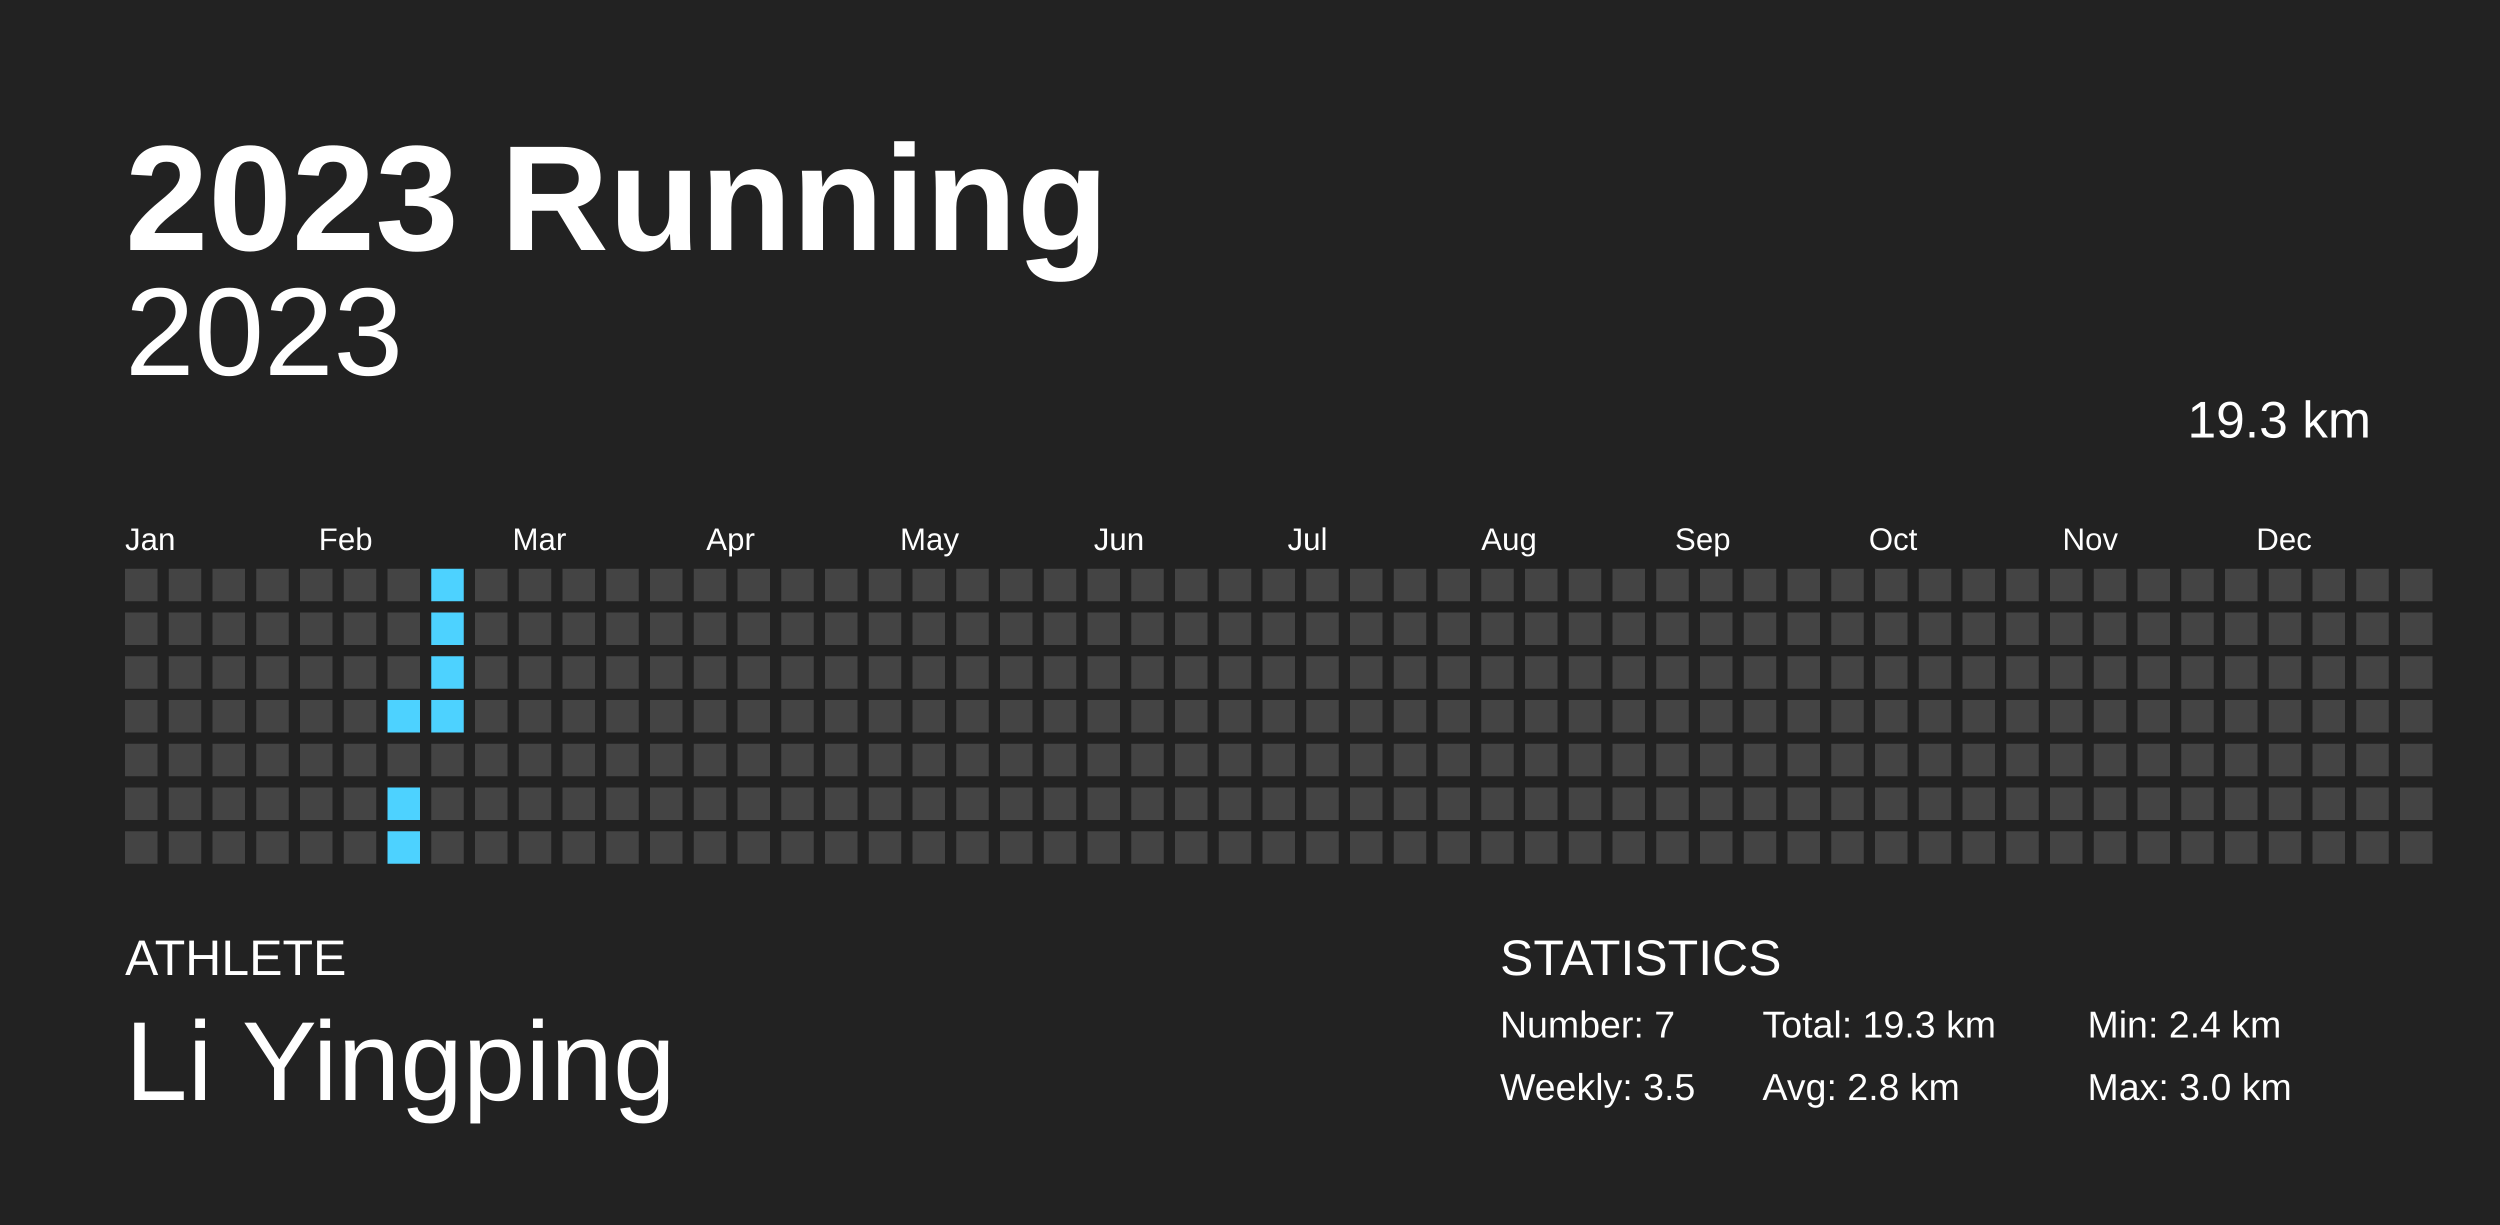
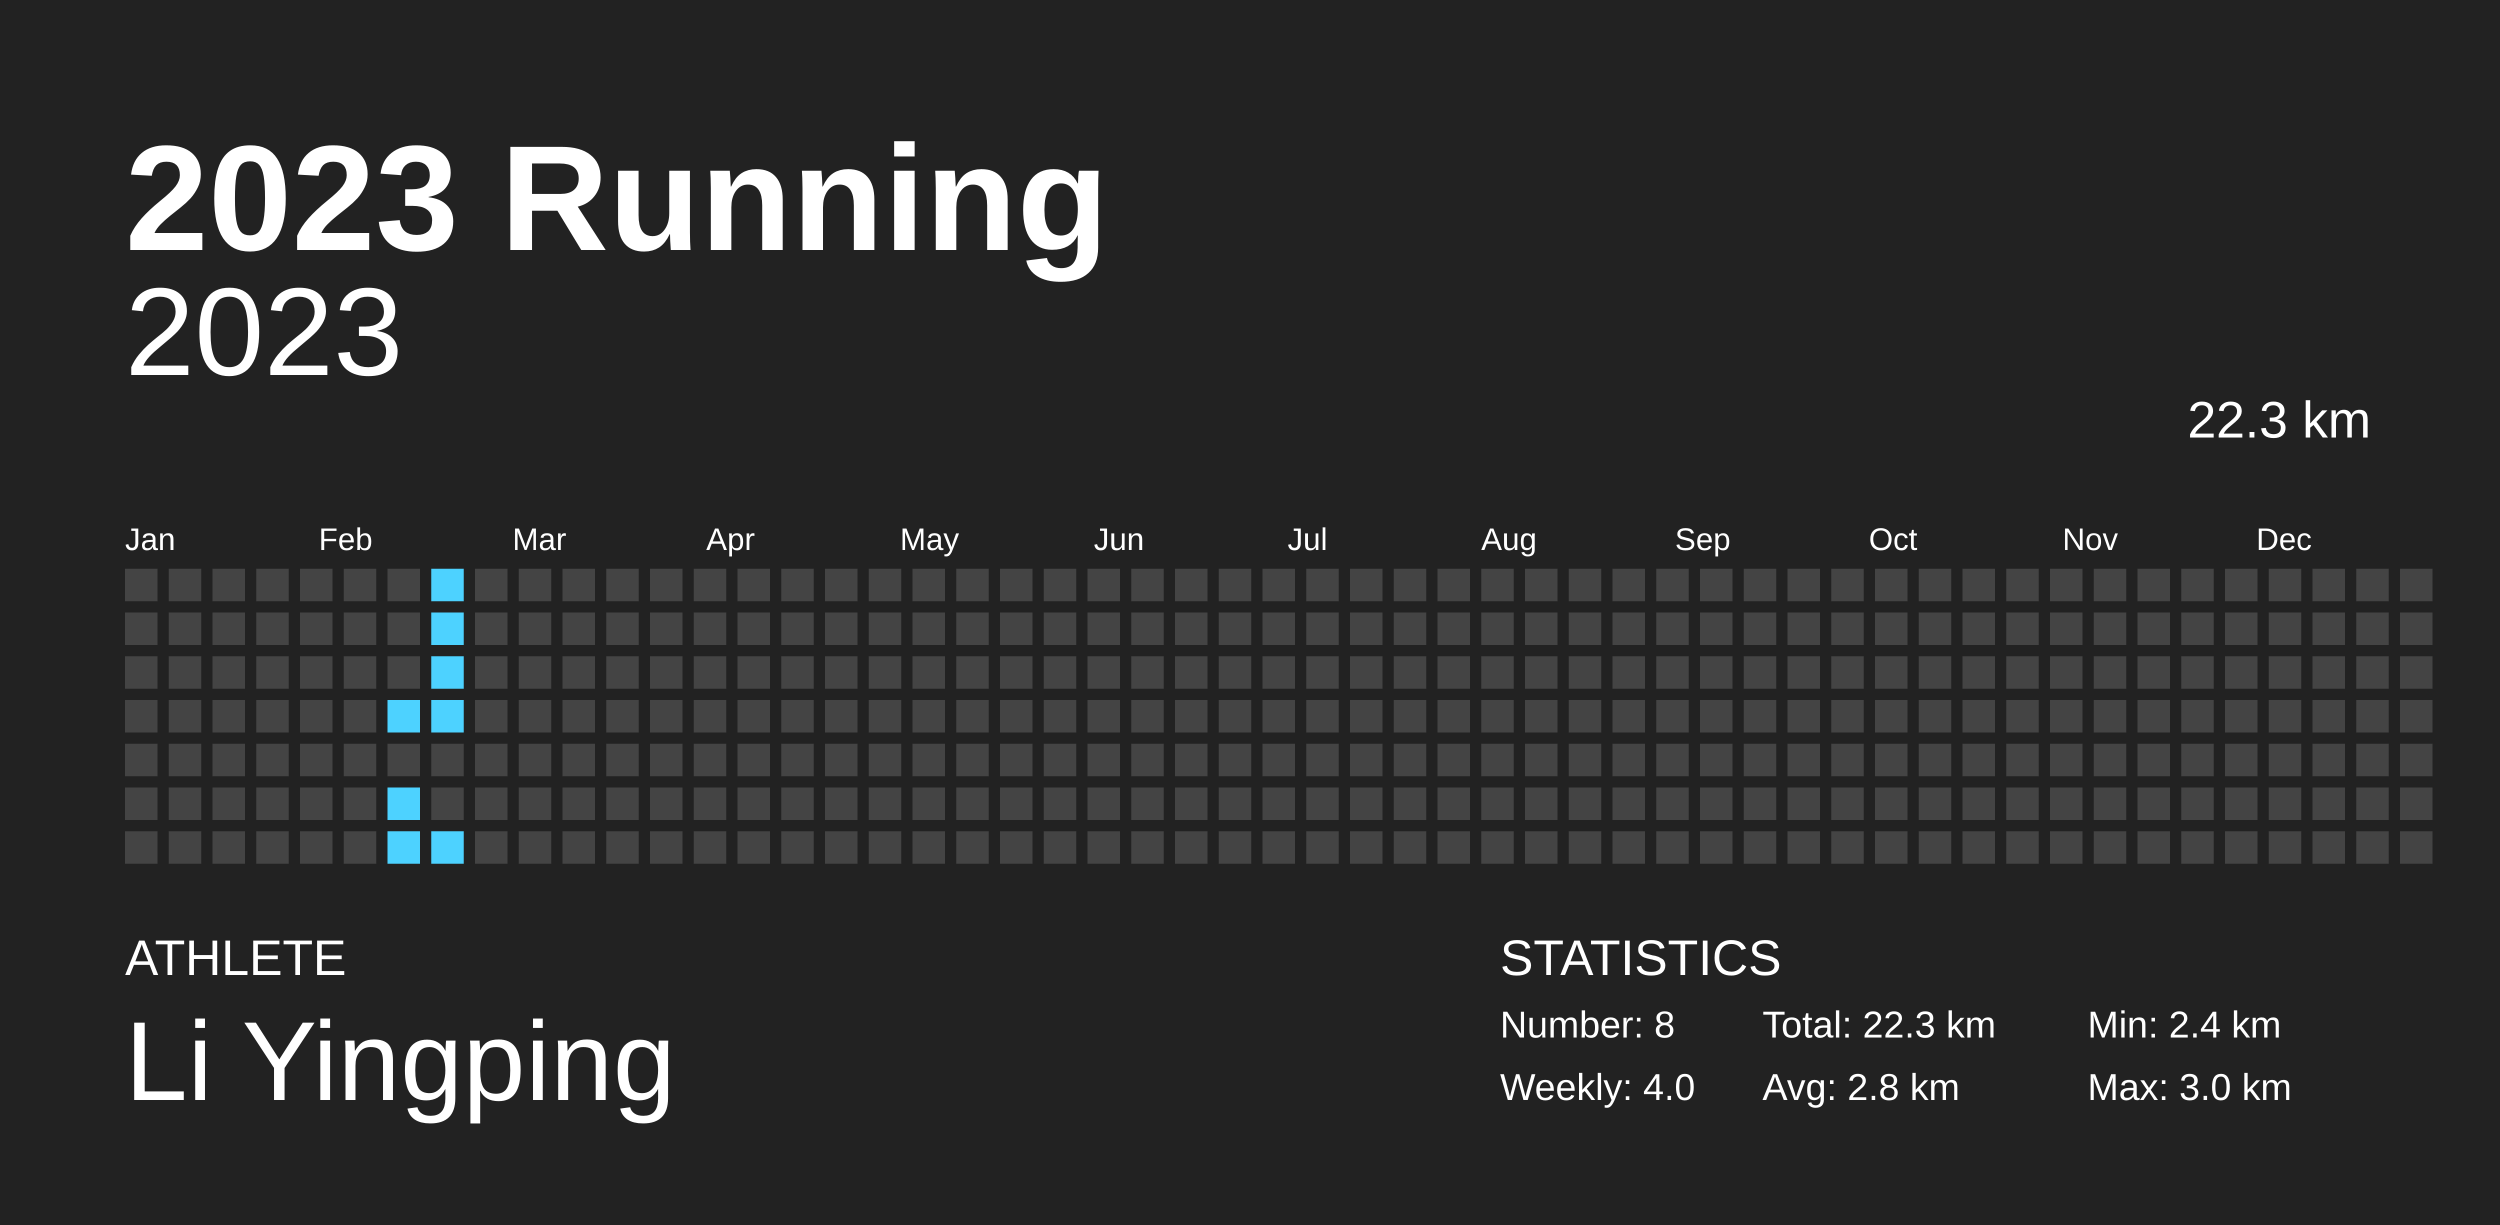
<svg xmlns="http://www.w3.org/2000/svg" baseProfile="full" height="98mm" version="1.1" viewBox="0,0,200,98" width="200mm">
  <defs />
  <rect fill="#222222" height="98" width="200" x="0" y="0" />
  <text fill="#FFFFFF" style="font-size:12px; font-family:Arial; font-weight:bold;" x="10" y="20">2023 Running</text>
  <text fill="#FFFFFF" style="font-size:4px; font-family:Arial" x="10" y="78">ATHLETE</text>
  <text fill="#FFFFFF" style="font-size:9px; font-family:Arial" x="10" y="88">Li Yingping</text>
  <text fill="#FFFFFF" style="font-size:4px; font-family:Arial" x="120" y="78">STATISTICS</text>
-   <text fill="#FFFFFF" style="font-size:3px; font-family:Arial" x="120" y="83">Number: 7</text>
-   <text fill="#FFFFFF" style="font-size:3px; font-family:Arial" x="120" y="88">Weekly: 3.5</text>
-   <text fill="#FFFFFF" style="font-size:3px; font-family:Arial" x="141" y="83">Total: 19.3 km</text>
+   <text fill="#FFFFFF" style="font-size:3px; font-family:Arial" x="120" y="83">Number: 8</text>
+   <text fill="#FFFFFF" style="font-size:3px; font-family:Arial" x="120" y="88">Weekly: 4.0</text>
+   <text fill="#FFFFFF" style="font-size:3px; font-family:Arial" x="141" y="83">Total: 22.3 km</text>
  <text fill="#FFFFFF" style="font-size:3px; font-family:Arial" x="141" y="88">Avg: 2.8 km</text>
  <text fill="#FFFFFF" style="font-size:3px; font-family:Arial" x="167" y="83">Min: 2.4 km</text>
  <text fill="#FFFFFF" style="font-size:3px; font-family:Arial" x="167" y="88">Max: 3.0 km</text>
  <text alignment-baseline="hanging" fill="#FFFFFF" style="font-size:10.0px; font-family:Arial;" x="10" y="30">2023</text>
-   <text alignment-baseline="hanging" fill="#FFFFFF" style="font-size:4.125px; font-family:Arial;" x="175" y="35">19.3 km</text>
+   <text alignment-baseline="hanging" fill="#FFFFFF" style="font-size:4.125px; font-family:Arial;" x="175" y="35">22.3 km</text>
  <text fill="#FFFFFF" style="font-size:2.5px; font-family:Arial" x="10.0" y="44">Jan</text>
  <text fill="#FFFFFF" style="font-size:2.5px; font-family:Arial" x="25.5" y="44">Feb</text>
  <text fill="#FFFFFF" style="font-size:2.5px; font-family:Arial" x="41.0" y="44">Mar</text>
  <text fill="#FFFFFF" style="font-size:2.5px; font-family:Arial" x="56.5" y="44">Apr</text>
  <text fill="#FFFFFF" style="font-size:2.5px; font-family:Arial" x="72.0" y="44">May</text>
  <text fill="#FFFFFF" style="font-size:2.5px; font-family:Arial" x="87.5" y="44">Jun</text>
  <text fill="#FFFFFF" style="font-size:2.5px; font-family:Arial" x="103.0" y="44">Jul</text>
  <text fill="#FFFFFF" style="font-size:2.5px; font-family:Arial" x="118.5" y="44">Aug</text>
  <text fill="#FFFFFF" style="font-size:2.5px; font-family:Arial" x="134.0" y="44">Sep</text>
  <text fill="#FFFFFF" style="font-size:2.5px; font-family:Arial" x="149.5" y="44">Oct</text>
  <text fill="#FFFFFF" style="font-size:2.5px; font-family:Arial" x="165.0" y="44">Nov</text>
  <text fill="#FFFFFF" style="font-size:2.5px; font-family:Arial" x="180.5" y="44">Dec</text>
  <rect fill="#444444" height="2.6" width="2.6" x="10.0" y="45.5" />
  <rect fill="#444444" height="2.6" width="2.6" x="10.0" y="49.0" />
  <rect fill="#444444" height="2.6" width="2.6" x="10.0" y="52.5" />
  <rect fill="#444444" height="2.6" width="2.6" x="10.0" y="56.0" />
  <rect fill="#444444" height="2.6" width="2.6" x="10.0" y="59.5" />
  <rect fill="#444444" height="2.6" width="2.6" x="10.0" y="63.0" />
  <rect fill="#444444" height="2.6" width="2.6" x="10.0" y="66.5" />
  <rect fill="#444444" height="2.6" width="2.6" x="13.5" y="45.5" />
  <rect fill="#444444" height="2.6" width="2.6" x="13.5" y="49.0" />
  <rect fill="#444444" height="2.6" width="2.6" x="13.5" y="52.5" />
  <rect fill="#444444" height="2.6" width="2.6" x="13.5" y="56.0" />
  <rect fill="#444444" height="2.6" width="2.6" x="13.5" y="59.5" />
  <rect fill="#444444" height="2.6" width="2.6" x="13.5" y="63.0" />
  <rect fill="#444444" height="2.6" width="2.6" x="13.5" y="66.5" />
  <rect fill="#444444" height="2.6" width="2.6" x="17.0" y="45.5" />
  <rect fill="#444444" height="2.6" width="2.6" x="17.0" y="49.0" />
  <rect fill="#444444" height="2.6" width="2.6" x="17.0" y="52.5" />
  <rect fill="#444444" height="2.6" width="2.6" x="17.0" y="56.0" />
  <rect fill="#444444" height="2.6" width="2.6" x="17.0" y="59.5" />
  <rect fill="#444444" height="2.6" width="2.6" x="17.0" y="63.0" />
  <rect fill="#444444" height="2.6" width="2.6" x="17.0" y="66.5" />
  <rect fill="#444444" height="2.6" width="2.6" x="20.5" y="45.5" />
  <rect fill="#444444" height="2.6" width="2.6" x="20.5" y="49.0" />
  <rect fill="#444444" height="2.6" width="2.6" x="20.5" y="52.5" />
  <rect fill="#444444" height="2.6" width="2.6" x="20.5" y="56.0" />
  <rect fill="#444444" height="2.6" width="2.6" x="20.5" y="59.5" />
  <rect fill="#444444" height="2.6" width="2.6" x="20.5" y="63.0" />
  <rect fill="#444444" height="2.6" width="2.6" x="20.5" y="66.5" />
  <rect fill="#444444" height="2.6" width="2.6" x="24.0" y="45.5" />
  <rect fill="#444444" height="2.6" width="2.6" x="24.0" y="49.0" />
  <rect fill="#444444" height="2.6" width="2.6" x="24.0" y="52.5" />
  <rect fill="#444444" height="2.6" width="2.6" x="24.0" y="56.0" />
  <rect fill="#444444" height="2.6" width="2.6" x="24.0" y="59.5" />
  <rect fill="#444444" height="2.6" width="2.6" x="24.0" y="63.0" />
  <rect fill="#444444" height="2.6" width="2.6" x="24.0" y="66.5" />
  <rect fill="#444444" height="2.6" width="2.6" x="27.5" y="45.5" />
  <rect fill="#444444" height="2.6" width="2.6" x="27.5" y="49.0" />
  <rect fill="#444444" height="2.6" width="2.6" x="27.5" y="52.5" />
  <rect fill="#444444" height="2.6" width="2.6" x="27.5" y="56.0" />
  <rect fill="#444444" height="2.6" width="2.6" x="27.5" y="59.5" />
  <rect fill="#444444" height="2.6" width="2.6" x="27.5" y="63.0" />
  <rect fill="#444444" height="2.6" width="2.6" x="27.5" y="66.5" />
  <rect fill="#444444" height="2.6" width="2.6" x="31.0" y="45.5" />
  <rect fill="#444444" height="2.6" width="2.6" x="31.0" y="49.0" />
  <rect fill="#444444" height="2.6" width="2.6" x="31.0" y="52.5" />
  <rect fill="#4dd2ff" height="2.6" width="2.6" x="31.0" y="56.0" />
  <rect fill="#444444" height="2.6" width="2.6" x="31.0" y="59.5" />
  <rect fill="#4dd2ff" height="2.6" width="2.6" x="31.0" y="63.0" />
  <rect fill="#4dd2ff" height="2.6" width="2.6" x="31.0" y="66.5" />
  <rect fill="#4dd2ff" height="2.6" width="2.6" x="34.5" y="45.5" />
  <rect fill="#4dd2ff" height="2.6" width="2.6" x="34.5" y="49.0" />
  <rect fill="#4dd2ff" height="2.6" width="2.6" x="34.5" y="52.5" />
  <rect fill="#4dd2ff" height="2.6" width="2.6" x="34.5" y="56.0" />
  <rect fill="#444444" height="2.6" width="2.6" x="34.5" y="59.5" />
  <rect fill="#444444" height="2.6" width="2.6" x="34.5" y="63.0" />
-   <rect fill="#444444" height="2.6" width="2.6" x="34.5" y="66.5" />
+   <rect fill="#4dd2ff" height="2.6" width="2.6" x="34.5" y="66.5" />
  <rect fill="#444444" height="2.6" width="2.6" x="38.0" y="45.5" />
  <rect fill="#444444" height="2.6" width="2.6" x="38.0" y="49.0" />
  <rect fill="#444444" height="2.6" width="2.6" x="38.0" y="52.5" />
  <rect fill="#444444" height="2.6" width="2.6" x="38.0" y="56.0" />
  <rect fill="#444444" height="2.6" width="2.6" x="38.0" y="59.5" />
  <rect fill="#444444" height="2.6" width="2.6" x="38.0" y="63.0" />
  <rect fill="#444444" height="2.6" width="2.6" x="38.0" y="66.5" />
  <rect fill="#444444" height="2.6" width="2.6" x="41.5" y="45.5" />
  <rect fill="#444444" height="2.6" width="2.6" x="41.5" y="49.0" />
  <rect fill="#444444" height="2.6" width="2.6" x="41.5" y="52.5" />
  <rect fill="#444444" height="2.6" width="2.6" x="41.5" y="56.0" />
  <rect fill="#444444" height="2.6" width="2.6" x="41.5" y="59.5" />
  <rect fill="#444444" height="2.6" width="2.6" x="41.5" y="63.0" />
  <rect fill="#444444" height="2.6" width="2.6" x="41.5" y="66.5" />
  <rect fill="#444444" height="2.6" width="2.6" x="45.0" y="45.5" />
  <rect fill="#444444" height="2.6" width="2.6" x="45.0" y="49.0" />
  <rect fill="#444444" height="2.6" width="2.6" x="45.0" y="52.5" />
  <rect fill="#444444" height="2.6" width="2.6" x="45.0" y="56.0" />
  <rect fill="#444444" height="2.6" width="2.6" x="45.0" y="59.5" />
  <rect fill="#444444" height="2.6" width="2.6" x="45.0" y="63.0" />
  <rect fill="#444444" height="2.6" width="2.6" x="45.0" y="66.5" />
  <rect fill="#444444" height="2.6" width="2.6" x="48.5" y="45.5" />
  <rect fill="#444444" height="2.6" width="2.6" x="48.5" y="49.0" />
  <rect fill="#444444" height="2.6" width="2.6" x="48.5" y="52.5" />
  <rect fill="#444444" height="2.6" width="2.6" x="48.5" y="56.0" />
  <rect fill="#444444" height="2.6" width="2.6" x="48.5" y="59.5" />
  <rect fill="#444444" height="2.6" width="2.6" x="48.5" y="63.0" />
  <rect fill="#444444" height="2.6" width="2.6" x="48.5" y="66.5" />
  <rect fill="#444444" height="2.6" width="2.6" x="52.0" y="45.5" />
  <rect fill="#444444" height="2.6" width="2.6" x="52.0" y="49.0" />
  <rect fill="#444444" height="2.6" width="2.6" x="52.0" y="52.5" />
  <rect fill="#444444" height="2.6" width="2.6" x="52.0" y="56.0" />
  <rect fill="#444444" height="2.6" width="2.6" x="52.0" y="59.5" />
  <rect fill="#444444" height="2.6" width="2.6" x="52.0" y="63.0" />
  <rect fill="#444444" height="2.6" width="2.6" x="52.0" y="66.5" />
  <rect fill="#444444" height="2.6" width="2.6" x="55.5" y="45.5" />
  <rect fill="#444444" height="2.6" width="2.6" x="55.5" y="49.0" />
  <rect fill="#444444" height="2.6" width="2.6" x="55.5" y="52.5" />
  <rect fill="#444444" height="2.6" width="2.6" x="55.5" y="56.0" />
  <rect fill="#444444" height="2.6" width="2.6" x="55.5" y="59.5" />
  <rect fill="#444444" height="2.6" width="2.6" x="55.5" y="63.0" />
  <rect fill="#444444" height="2.6" width="2.6" x="55.5" y="66.5" />
  <rect fill="#444444" height="2.6" width="2.6" x="59.0" y="45.5" />
  <rect fill="#444444" height="2.6" width="2.6" x="59.0" y="49.0" />
  <rect fill="#444444" height="2.6" width="2.6" x="59.0" y="52.5" />
  <rect fill="#444444" height="2.6" width="2.6" x="59.0" y="56.0" />
  <rect fill="#444444" height="2.6" width="2.6" x="59.0" y="59.5" />
  <rect fill="#444444" height="2.6" width="2.6" x="59.0" y="63.0" />
  <rect fill="#444444" height="2.6" width="2.6" x="59.0" y="66.5" />
  <rect fill="#444444" height="2.6" width="2.6" x="62.5" y="45.5" />
  <rect fill="#444444" height="2.6" width="2.6" x="62.5" y="49.0" />
  <rect fill="#444444" height="2.6" width="2.6" x="62.5" y="52.5" />
  <rect fill="#444444" height="2.6" width="2.6" x="62.5" y="56.0" />
  <rect fill="#444444" height="2.6" width="2.6" x="62.5" y="59.5" />
  <rect fill="#444444" height="2.6" width="2.6" x="62.5" y="63.0" />
  <rect fill="#444444" height="2.6" width="2.6" x="62.5" y="66.5" />
  <rect fill="#444444" height="2.6" width="2.6" x="66.0" y="45.5" />
  <rect fill="#444444" height="2.6" width="2.6" x="66.0" y="49.0" />
  <rect fill="#444444" height="2.6" width="2.6" x="66.0" y="52.5" />
  <rect fill="#444444" height="2.6" width="2.6" x="66.0" y="56.0" />
  <rect fill="#444444" height="2.6" width="2.6" x="66.0" y="59.5" />
  <rect fill="#444444" height="2.6" width="2.6" x="66.0" y="63.0" />
  <rect fill="#444444" height="2.6" width="2.6" x="66.0" y="66.5" />
  <rect fill="#444444" height="2.6" width="2.6" x="69.5" y="45.5" />
  <rect fill="#444444" height="2.6" width="2.6" x="69.5" y="49.0" />
  <rect fill="#444444" height="2.6" width="2.6" x="69.5" y="52.5" />
  <rect fill="#444444" height="2.6" width="2.6" x="69.5" y="56.0" />
  <rect fill="#444444" height="2.6" width="2.6" x="69.5" y="59.5" />
  <rect fill="#444444" height="2.6" width="2.6" x="69.5" y="63.0" />
  <rect fill="#444444" height="2.6" width="2.6" x="69.5" y="66.5" />
  <rect fill="#444444" height="2.6" width="2.6" x="73.0" y="45.5" />
  <rect fill="#444444" height="2.6" width="2.6" x="73.0" y="49.0" />
  <rect fill="#444444" height="2.6" width="2.6" x="73.0" y="52.5" />
  <rect fill="#444444" height="2.6" width="2.6" x="73.0" y="56.0" />
  <rect fill="#444444" height="2.6" width="2.6" x="73.0" y="59.5" />
  <rect fill="#444444" height="2.6" width="2.6" x="73.0" y="63.0" />
  <rect fill="#444444" height="2.6" width="2.6" x="73.0" y="66.5" />
  <rect fill="#444444" height="2.6" width="2.6" x="76.5" y="45.5" />
  <rect fill="#444444" height="2.6" width="2.6" x="76.5" y="49.0" />
  <rect fill="#444444" height="2.6" width="2.6" x="76.5" y="52.5" />
  <rect fill="#444444" height="2.6" width="2.6" x="76.5" y="56.0" />
  <rect fill="#444444" height="2.6" width="2.6" x="76.5" y="59.5" />
  <rect fill="#444444" height="2.6" width="2.6" x="76.5" y="63.0" />
  <rect fill="#444444" height="2.6" width="2.6" x="76.5" y="66.5" />
  <rect fill="#444444" height="2.6" width="2.6" x="80.0" y="45.5" />
  <rect fill="#444444" height="2.6" width="2.6" x="80.0" y="49.0" />
  <rect fill="#444444" height="2.6" width="2.6" x="80.0" y="52.5" />
  <rect fill="#444444" height="2.6" width="2.6" x="80.0" y="56.0" />
  <rect fill="#444444" height="2.6" width="2.6" x="80.0" y="59.5" />
  <rect fill="#444444" height="2.6" width="2.6" x="80.0" y="63.0" />
  <rect fill="#444444" height="2.6" width="2.6" x="80.0" y="66.5" />
  <rect fill="#444444" height="2.6" width="2.6" x="83.5" y="45.5" />
  <rect fill="#444444" height="2.6" width="2.6" x="83.5" y="49.0" />
  <rect fill="#444444" height="2.6" width="2.6" x="83.5" y="52.5" />
  <rect fill="#444444" height="2.6" width="2.6" x="83.5" y="56.0" />
  <rect fill="#444444" height="2.6" width="2.6" x="83.5" y="59.5" />
  <rect fill="#444444" height="2.6" width="2.6" x="83.5" y="63.0" />
  <rect fill="#444444" height="2.6" width="2.6" x="83.5" y="66.5" />
  <rect fill="#444444" height="2.6" width="2.6" x="87.0" y="45.5" />
  <rect fill="#444444" height="2.6" width="2.6" x="87.0" y="49.0" />
  <rect fill="#444444" height="2.6" width="2.6" x="87.0" y="52.5" />
  <rect fill="#444444" height="2.6" width="2.6" x="87.0" y="56.0" />
  <rect fill="#444444" height="2.6" width="2.6" x="87.0" y="59.5" />
  <rect fill="#444444" height="2.6" width="2.6" x="87.0" y="63.0" />
  <rect fill="#444444" height="2.6" width="2.6" x="87.0" y="66.5" />
  <rect fill="#444444" height="2.6" width="2.6" x="90.5" y="45.5" />
  <rect fill="#444444" height="2.6" width="2.6" x="90.5" y="49.0" />
  <rect fill="#444444" height="2.6" width="2.6" x="90.5" y="52.5" />
  <rect fill="#444444" height="2.6" width="2.6" x="90.5" y="56.0" />
  <rect fill="#444444" height="2.6" width="2.6" x="90.5" y="59.5" />
  <rect fill="#444444" height="2.6" width="2.6" x="90.5" y="63.0" />
  <rect fill="#444444" height="2.6" width="2.6" x="90.5" y="66.5" />
  <rect fill="#444444" height="2.6" width="2.6" x="94.0" y="45.5" />
  <rect fill="#444444" height="2.6" width="2.6" x="94.0" y="49.0" />
  <rect fill="#444444" height="2.6" width="2.6" x="94.0" y="52.5" />
  <rect fill="#444444" height="2.6" width="2.6" x="94.0" y="56.0" />
  <rect fill="#444444" height="2.6" width="2.6" x="94.0" y="59.5" />
  <rect fill="#444444" height="2.6" width="2.6" x="94.0" y="63.0" />
  <rect fill="#444444" height="2.6" width="2.6" x="94.0" y="66.5" />
  <rect fill="#444444" height="2.6" width="2.6" x="97.5" y="45.5" />
  <rect fill="#444444" height="2.6" width="2.6" x="97.5" y="49.0" />
  <rect fill="#444444" height="2.6" width="2.6" x="97.5" y="52.5" />
  <rect fill="#444444" height="2.6" width="2.6" x="97.5" y="56.0" />
  <rect fill="#444444" height="2.6" width="2.6" x="97.5" y="59.5" />
  <rect fill="#444444" height="2.6" width="2.6" x="97.5" y="63.0" />
  <rect fill="#444444" height="2.6" width="2.6" x="97.5" y="66.5" />
  <rect fill="#444444" height="2.6" width="2.6" x="101.0" y="45.5" />
  <rect fill="#444444" height="2.6" width="2.6" x="101.0" y="49.0" />
  <rect fill="#444444" height="2.6" width="2.6" x="101.0" y="52.5" />
  <rect fill="#444444" height="2.6" width="2.6" x="101.0" y="56.0" />
  <rect fill="#444444" height="2.6" width="2.6" x="101.0" y="59.5" />
  <rect fill="#444444" height="2.6" width="2.6" x="101.0" y="63.0" />
  <rect fill="#444444" height="2.6" width="2.6" x="101.0" y="66.5" />
  <rect fill="#444444" height="2.6" width="2.6" x="104.5" y="45.5" />
  <rect fill="#444444" height="2.6" width="2.6" x="104.5" y="49.0" />
  <rect fill="#444444" height="2.6" width="2.6" x="104.5" y="52.5" />
  <rect fill="#444444" height="2.6" width="2.6" x="104.5" y="56.0" />
  <rect fill="#444444" height="2.6" width="2.6" x="104.5" y="59.5" />
  <rect fill="#444444" height="2.6" width="2.6" x="104.5" y="63.0" />
  <rect fill="#444444" height="2.6" width="2.6" x="104.5" y="66.5" />
  <rect fill="#444444" height="2.6" width="2.6" x="108.0" y="45.5" />
  <rect fill="#444444" height="2.6" width="2.6" x="108.0" y="49.0" />
  <rect fill="#444444" height="2.6" width="2.6" x="108.0" y="52.5" />
  <rect fill="#444444" height="2.6" width="2.6" x="108.0" y="56.0" />
  <rect fill="#444444" height="2.6" width="2.6" x="108.0" y="59.5" />
  <rect fill="#444444" height="2.6" width="2.6" x="108.0" y="63.0" />
  <rect fill="#444444" height="2.6" width="2.6" x="108.0" y="66.5" />
  <rect fill="#444444" height="2.6" width="2.6" x="111.5" y="45.5" />
  <rect fill="#444444" height="2.6" width="2.6" x="111.5" y="49.0" />
  <rect fill="#444444" height="2.6" width="2.6" x="111.5" y="52.5" />
  <rect fill="#444444" height="2.6" width="2.6" x="111.5" y="56.0" />
  <rect fill="#444444" height="2.6" width="2.6" x="111.5" y="59.5" />
  <rect fill="#444444" height="2.6" width="2.6" x="111.5" y="63.0" />
  <rect fill="#444444" height="2.6" width="2.6" x="111.5" y="66.5" />
  <rect fill="#444444" height="2.6" width="2.6" x="115.0" y="45.5" />
  <rect fill="#444444" height="2.6" width="2.6" x="115.0" y="49.0" />
  <rect fill="#444444" height="2.6" width="2.6" x="115.0" y="52.5" />
  <rect fill="#444444" height="2.6" width="2.6" x="115.0" y="56.0" />
  <rect fill="#444444" height="2.6" width="2.6" x="115.0" y="59.5" />
  <rect fill="#444444" height="2.6" width="2.6" x="115.0" y="63.0" />
  <rect fill="#444444" height="2.6" width="2.6" x="115.0" y="66.5" />
  <rect fill="#444444" height="2.6" width="2.6" x="118.5" y="45.5" />
  <rect fill="#444444" height="2.6" width="2.6" x="118.5" y="49.0" />
  <rect fill="#444444" height="2.6" width="2.6" x="118.5" y="52.5" />
  <rect fill="#444444" height="2.6" width="2.6" x="118.5" y="56.0" />
  <rect fill="#444444" height="2.6" width="2.6" x="118.5" y="59.5" />
  <rect fill="#444444" height="2.6" width="2.6" x="118.5" y="63.0" />
  <rect fill="#444444" height="2.6" width="2.6" x="118.5" y="66.5" />
  <rect fill="#444444" height="2.6" width="2.6" x="122.0" y="45.5" />
  <rect fill="#444444" height="2.6" width="2.6" x="122.0" y="49.0" />
  <rect fill="#444444" height="2.6" width="2.6" x="122.0" y="52.5" />
  <rect fill="#444444" height="2.6" width="2.6" x="122.0" y="56.0" />
  <rect fill="#444444" height="2.6" width="2.6" x="122.0" y="59.5" />
  <rect fill="#444444" height="2.6" width="2.6" x="122.0" y="63.0" />
  <rect fill="#444444" height="2.6" width="2.6" x="122.0" y="66.5" />
  <rect fill="#444444" height="2.6" width="2.6" x="125.5" y="45.5" />
  <rect fill="#444444" height="2.6" width="2.6" x="125.5" y="49.0" />
  <rect fill="#444444" height="2.6" width="2.6" x="125.5" y="52.5" />
  <rect fill="#444444" height="2.6" width="2.6" x="125.5" y="56.0" />
  <rect fill="#444444" height="2.6" width="2.6" x="125.5" y="59.5" />
  <rect fill="#444444" height="2.6" width="2.6" x="125.5" y="63.0" />
  <rect fill="#444444" height="2.6" width="2.6" x="125.5" y="66.5" />
  <rect fill="#444444" height="2.6" width="2.6" x="129.0" y="45.5" />
  <rect fill="#444444" height="2.6" width="2.6" x="129.0" y="49.0" />
  <rect fill="#444444" height="2.6" width="2.6" x="129.0" y="52.5" />
  <rect fill="#444444" height="2.6" width="2.6" x="129.0" y="56.0" />
  <rect fill="#444444" height="2.6" width="2.6" x="129.0" y="59.5" />
  <rect fill="#444444" height="2.6" width="2.6" x="129.0" y="63.0" />
  <rect fill="#444444" height="2.6" width="2.6" x="129.0" y="66.5" />
  <rect fill="#444444" height="2.6" width="2.6" x="132.5" y="45.5" />
  <rect fill="#444444" height="2.6" width="2.6" x="132.5" y="49.0" />
  <rect fill="#444444" height="2.6" width="2.6" x="132.5" y="52.5" />
  <rect fill="#444444" height="2.6" width="2.6" x="132.5" y="56.0" />
  <rect fill="#444444" height="2.6" width="2.6" x="132.5" y="59.5" />
  <rect fill="#444444" height="2.6" width="2.6" x="132.5" y="63.0" />
  <rect fill="#444444" height="2.6" width="2.6" x="132.5" y="66.5" />
  <rect fill="#444444" height="2.6" width="2.6" x="136.0" y="45.5" />
  <rect fill="#444444" height="2.6" width="2.6" x="136.0" y="49.0" />
  <rect fill="#444444" height="2.6" width="2.6" x="136.0" y="52.5" />
  <rect fill="#444444" height="2.6" width="2.6" x="136.0" y="56.0" />
  <rect fill="#444444" height="2.6" width="2.6" x="136.0" y="59.5" />
  <rect fill="#444444" height="2.6" width="2.6" x="136.0" y="63.0" />
  <rect fill="#444444" height="2.6" width="2.6" x="136.0" y="66.5" />
  <rect fill="#444444" height="2.6" width="2.6" x="139.5" y="45.5" />
  <rect fill="#444444" height="2.6" width="2.6" x="139.5" y="49.0" />
  <rect fill="#444444" height="2.6" width="2.6" x="139.5" y="52.5" />
  <rect fill="#444444" height="2.6" width="2.6" x="139.5" y="56.0" />
  <rect fill="#444444" height="2.6" width="2.6" x="139.5" y="59.5" />
  <rect fill="#444444" height="2.6" width="2.6" x="139.5" y="63.0" />
  <rect fill="#444444" height="2.6" width="2.6" x="139.5" y="66.5" />
  <rect fill="#444444" height="2.6" width="2.6" x="143.0" y="45.5" />
  <rect fill="#444444" height="2.6" width="2.6" x="143.0" y="49.0" />
  <rect fill="#444444" height="2.6" width="2.6" x="143.0" y="52.5" />
  <rect fill="#444444" height="2.6" width="2.6" x="143.0" y="56.0" />
  <rect fill="#444444" height="2.6" width="2.6" x="143.0" y="59.5" />
  <rect fill="#444444" height="2.6" width="2.6" x="143.0" y="63.0" />
  <rect fill="#444444" height="2.6" width="2.6" x="143.0" y="66.5" />
  <rect fill="#444444" height="2.6" width="2.6" x="146.5" y="45.5" />
  <rect fill="#444444" height="2.6" width="2.6" x="146.5" y="49.0" />
  <rect fill="#444444" height="2.6" width="2.6" x="146.5" y="52.5" />
  <rect fill="#444444" height="2.6" width="2.6" x="146.5" y="56.0" />
  <rect fill="#444444" height="2.6" width="2.6" x="146.5" y="59.5" />
  <rect fill="#444444" height="2.6" width="2.6" x="146.5" y="63.0" />
  <rect fill="#444444" height="2.6" width="2.6" x="146.5" y="66.5" />
  <rect fill="#444444" height="2.6" width="2.6" x="150.0" y="45.5" />
  <rect fill="#444444" height="2.6" width="2.6" x="150.0" y="49.0" />
  <rect fill="#444444" height="2.6" width="2.6" x="150.0" y="52.5" />
  <rect fill="#444444" height="2.6" width="2.6" x="150.0" y="56.0" />
  <rect fill="#444444" height="2.6" width="2.6" x="150.0" y="59.5" />
  <rect fill="#444444" height="2.6" width="2.6" x="150.0" y="63.0" />
  <rect fill="#444444" height="2.6" width="2.6" x="150.0" y="66.5" />
  <rect fill="#444444" height="2.6" width="2.6" x="153.5" y="45.5" />
  <rect fill="#444444" height="2.6" width="2.6" x="153.5" y="49.0" />
  <rect fill="#444444" height="2.6" width="2.6" x="153.5" y="52.5" />
  <rect fill="#444444" height="2.6" width="2.6" x="153.5" y="56.0" />
  <rect fill="#444444" height="2.6" width="2.6" x="153.5" y="59.5" />
  <rect fill="#444444" height="2.6" width="2.6" x="153.5" y="63.0" />
  <rect fill="#444444" height="2.6" width="2.6" x="153.5" y="66.5" />
  <rect fill="#444444" height="2.6" width="2.6" x="157.0" y="45.5" />
  <rect fill="#444444" height="2.6" width="2.6" x="157.0" y="49.0" />
  <rect fill="#444444" height="2.6" width="2.6" x="157.0" y="52.5" />
  <rect fill="#444444" height="2.6" width="2.6" x="157.0" y="56.0" />
  <rect fill="#444444" height="2.6" width="2.6" x="157.0" y="59.5" />
  <rect fill="#444444" height="2.6" width="2.6" x="157.0" y="63.0" />
  <rect fill="#444444" height="2.6" width="2.6" x="157.0" y="66.5" />
  <rect fill="#444444" height="2.6" width="2.6" x="160.5" y="45.5" />
  <rect fill="#444444" height="2.6" width="2.6" x="160.5" y="49.0" />
  <rect fill="#444444" height="2.6" width="2.6" x="160.5" y="52.5" />
  <rect fill="#444444" height="2.6" width="2.6" x="160.5" y="56.0" />
  <rect fill="#444444" height="2.6" width="2.6" x="160.5" y="59.5" />
  <rect fill="#444444" height="2.6" width="2.6" x="160.5" y="63.0" />
  <rect fill="#444444" height="2.6" width="2.6" x="160.5" y="66.5" />
  <rect fill="#444444" height="2.6" width="2.6" x="164.0" y="45.5" />
  <rect fill="#444444" height="2.6" width="2.6" x="164.0" y="49.0" />
  <rect fill="#444444" height="2.6" width="2.6" x="164.0" y="52.5" />
  <rect fill="#444444" height="2.6" width="2.6" x="164.0" y="56.0" />
  <rect fill="#444444" height="2.6" width="2.6" x="164.0" y="59.5" />
  <rect fill="#444444" height="2.6" width="2.6" x="164.0" y="63.0" />
  <rect fill="#444444" height="2.6" width="2.6" x="164.0" y="66.5" />
  <rect fill="#444444" height="2.6" width="2.6" x="167.5" y="45.5" />
  <rect fill="#444444" height="2.6" width="2.6" x="167.5" y="49.0" />
  <rect fill="#444444" height="2.6" width="2.6" x="167.5" y="52.5" />
  <rect fill="#444444" height="2.6" width="2.6" x="167.5" y="56.0" />
  <rect fill="#444444" height="2.6" width="2.6" x="167.5" y="59.5" />
  <rect fill="#444444" height="2.6" width="2.6" x="167.5" y="63.0" />
  <rect fill="#444444" height="2.6" width="2.6" x="167.5" y="66.5" />
  <rect fill="#444444" height="2.6" width="2.6" x="171.0" y="45.5" />
  <rect fill="#444444" height="2.6" width="2.6" x="171.0" y="49.0" />
  <rect fill="#444444" height="2.6" width="2.6" x="171.0" y="52.5" />
  <rect fill="#444444" height="2.6" width="2.6" x="171.0" y="56.0" />
  <rect fill="#444444" height="2.6" width="2.6" x="171.0" y="59.5" />
  <rect fill="#444444" height="2.6" width="2.6" x="171.0" y="63.0" />
  <rect fill="#444444" height="2.6" width="2.6" x="171.0" y="66.5" />
  <rect fill="#444444" height="2.6" width="2.6" x="174.5" y="45.5" />
  <rect fill="#444444" height="2.6" width="2.6" x="174.5" y="49.0" />
  <rect fill="#444444" height="2.6" width="2.6" x="174.5" y="52.5" />
  <rect fill="#444444" height="2.6" width="2.6" x="174.5" y="56.0" />
  <rect fill="#444444" height="2.6" width="2.6" x="174.5" y="59.5" />
  <rect fill="#444444" height="2.6" width="2.6" x="174.5" y="63.0" />
  <rect fill="#444444" height="2.6" width="2.6" x="174.5" y="66.5" />
  <rect fill="#444444" height="2.6" width="2.6" x="178.0" y="45.5" />
  <rect fill="#444444" height="2.6" width="2.6" x="178.0" y="49.0" />
  <rect fill="#444444" height="2.6" width="2.6" x="178.0" y="52.5" />
  <rect fill="#444444" height="2.6" width="2.6" x="178.0" y="56.0" />
  <rect fill="#444444" height="2.6" width="2.6" x="178.0" y="59.5" />
  <rect fill="#444444" height="2.6" width="2.6" x="178.0" y="63.0" />
  <rect fill="#444444" height="2.6" width="2.6" x="178.0" y="66.5" />
  <rect fill="#444444" height="2.6" width="2.6" x="181.5" y="45.5" />
  <rect fill="#444444" height="2.6" width="2.6" x="181.5" y="49.0" />
  <rect fill="#444444" height="2.6" width="2.6" x="181.5" y="52.5" />
  <rect fill="#444444" height="2.6" width="2.6" x="181.5" y="56.0" />
  <rect fill="#444444" height="2.6" width="2.6" x="181.5" y="59.5" />
  <rect fill="#444444" height="2.6" width="2.6" x="181.5" y="63.0" />
  <rect fill="#444444" height="2.6" width="2.6" x="181.5" y="66.5" />
  <rect fill="#444444" height="2.6" width="2.6" x="185.0" y="45.5" />
  <rect fill="#444444" height="2.6" width="2.6" x="185.0" y="49.0" />
  <rect fill="#444444" height="2.6" width="2.6" x="185.0" y="52.5" />
  <rect fill="#444444" height="2.6" width="2.6" x="185.0" y="56.0" />
  <rect fill="#444444" height="2.6" width="2.6" x="185.0" y="59.5" />
  <rect fill="#444444" height="2.6" width="2.6" x="185.0" y="63.0" />
  <rect fill="#444444" height="2.6" width="2.6" x="185.0" y="66.5" />
  <rect fill="#444444" height="2.6" width="2.6" x="188.5" y="45.5" />
  <rect fill="#444444" height="2.6" width="2.6" x="188.5" y="49.0" />
  <rect fill="#444444" height="2.6" width="2.6" x="188.5" y="52.5" />
  <rect fill="#444444" height="2.6" width="2.6" x="188.5" y="56.0" />
  <rect fill="#444444" height="2.6" width="2.6" x="188.5" y="59.5" />
  <rect fill="#444444" height="2.6" width="2.6" x="188.5" y="63.0" />
  <rect fill="#444444" height="2.6" width="2.6" x="188.5" y="66.5" />
  <rect fill="#444444" height="2.6" width="2.6" x="192.0" y="45.5" />
  <rect fill="#444444" height="2.6" width="2.6" x="192.0" y="49.0" />
  <rect fill="#444444" height="2.6" width="2.6" x="192.0" y="52.5" />
  <rect fill="#444444" height="2.6" width="2.6" x="192.0" y="56.0" />
  <rect fill="#444444" height="2.6" width="2.6" x="192.0" y="59.5" />
  <rect fill="#444444" height="2.6" width="2.6" x="192.0" y="63.0" />
  <rect fill="#444444" height="2.6" width="2.6" x="192.0" y="66.5" />
</svg>
